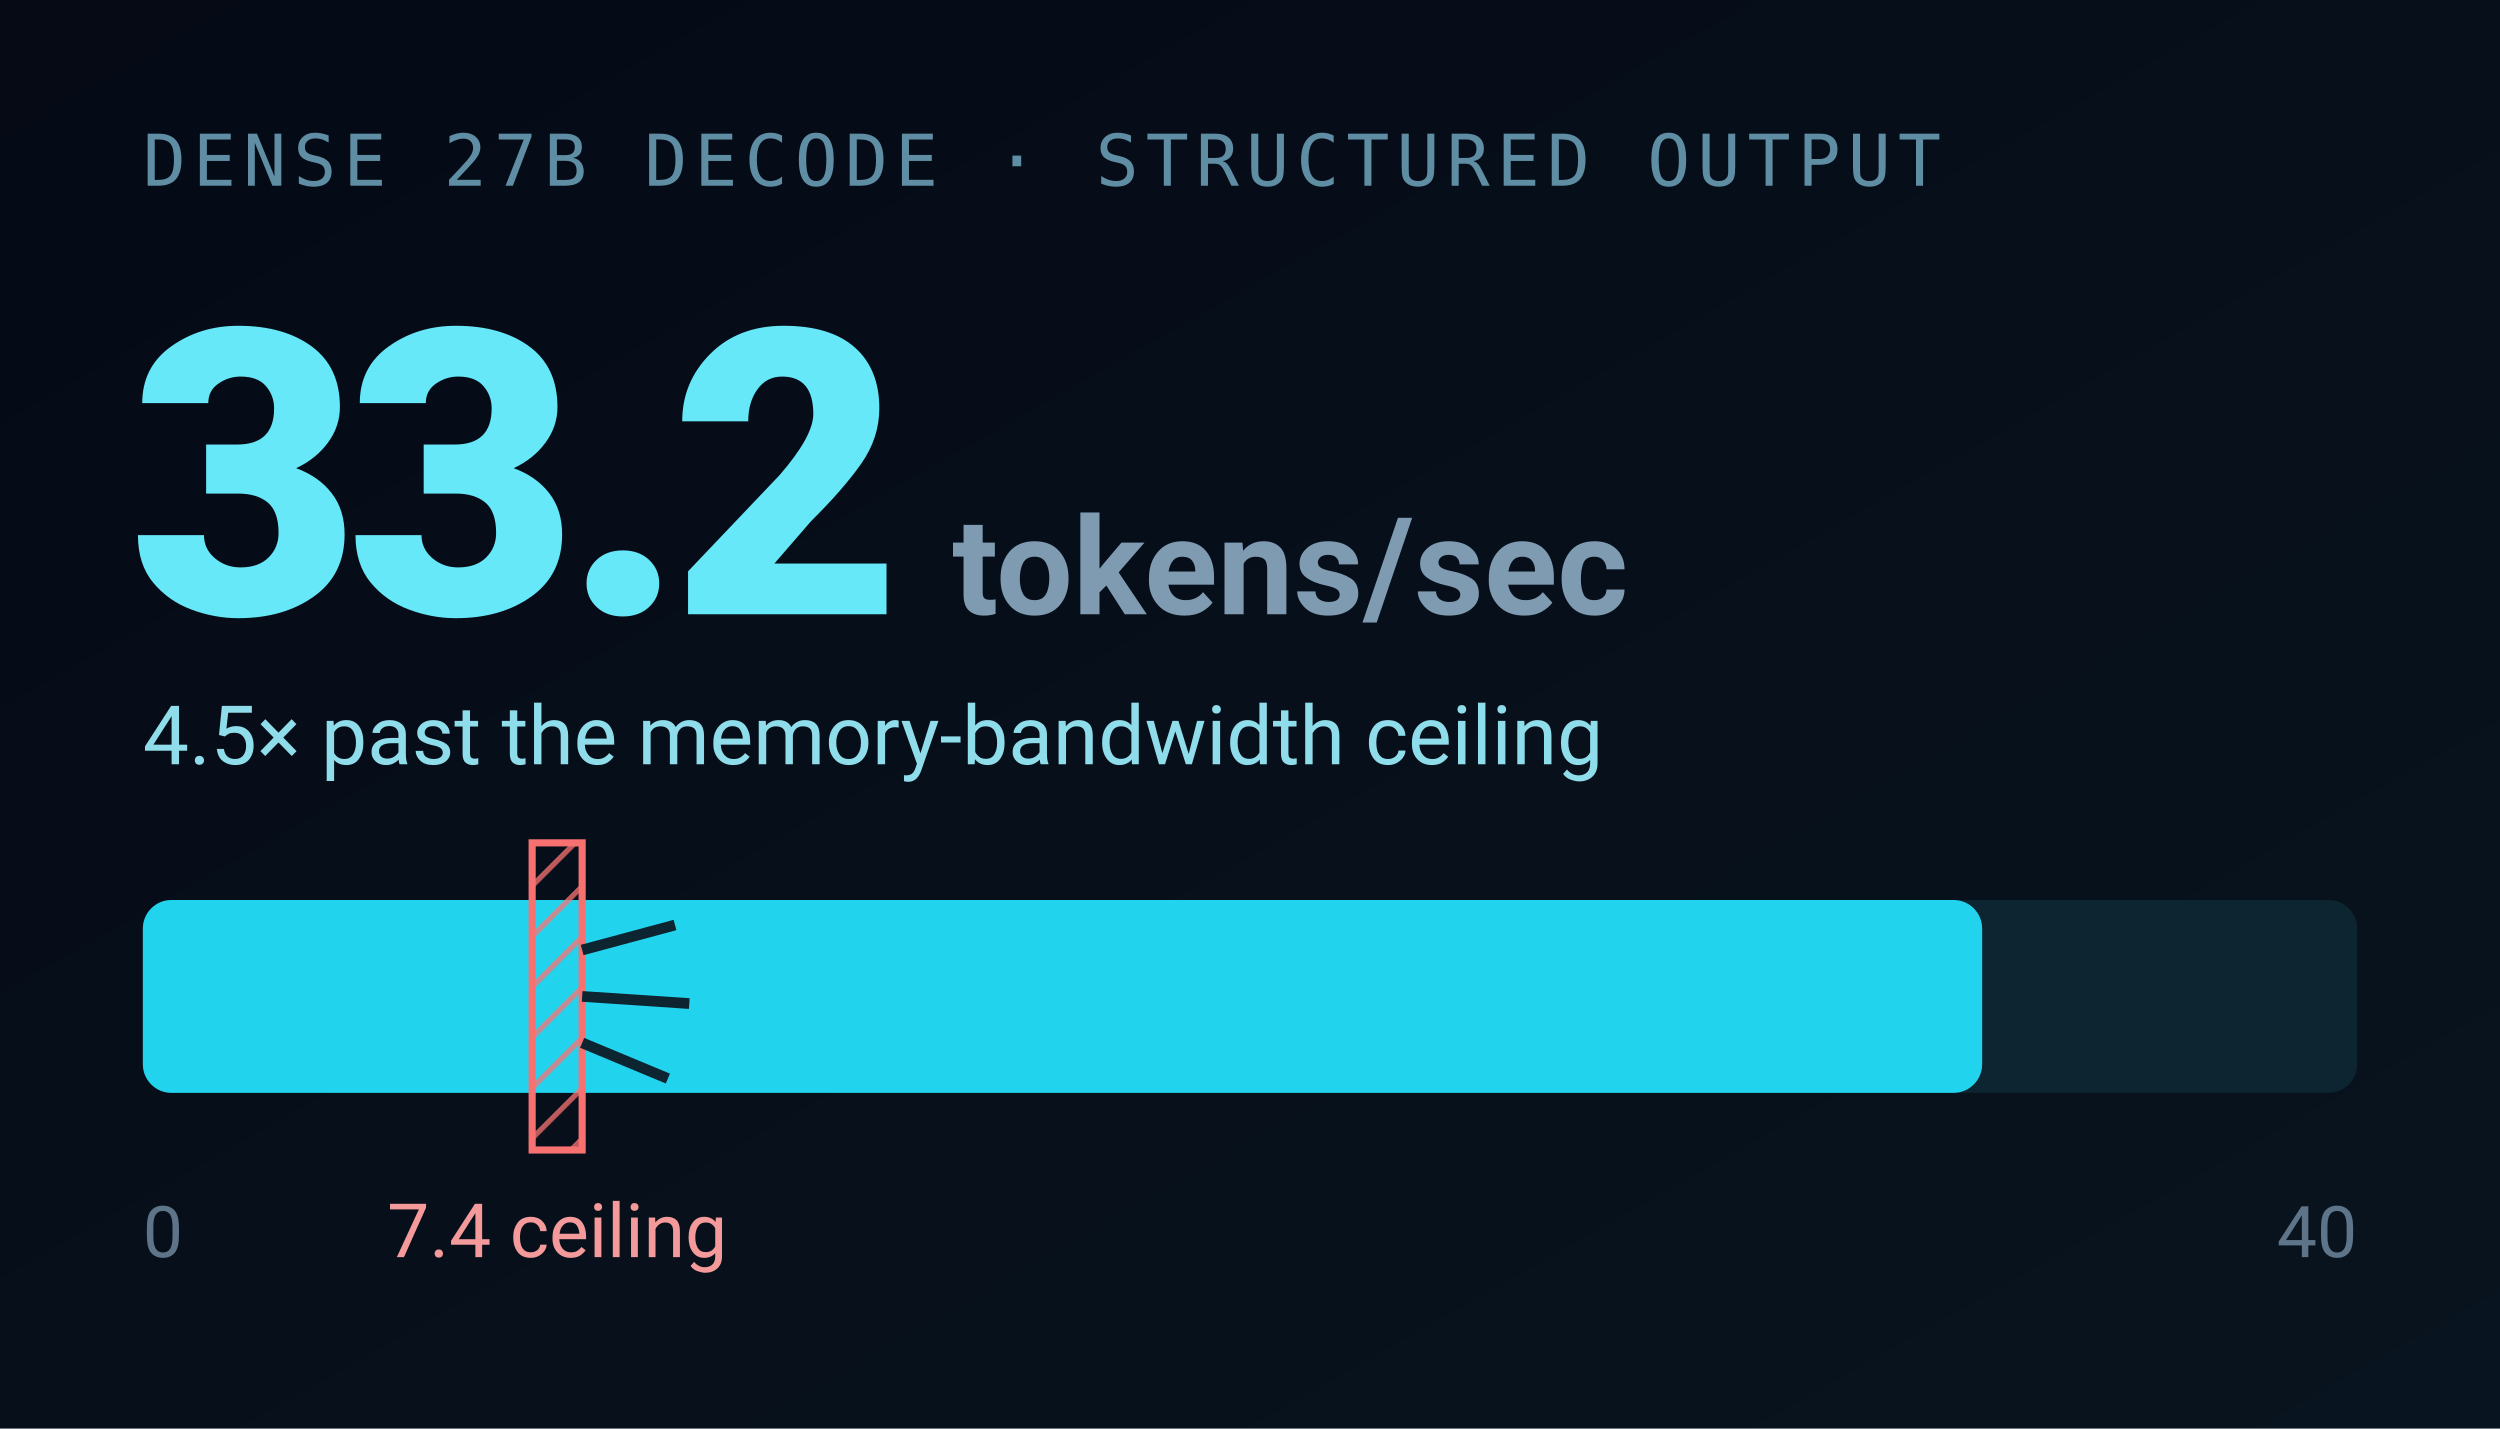
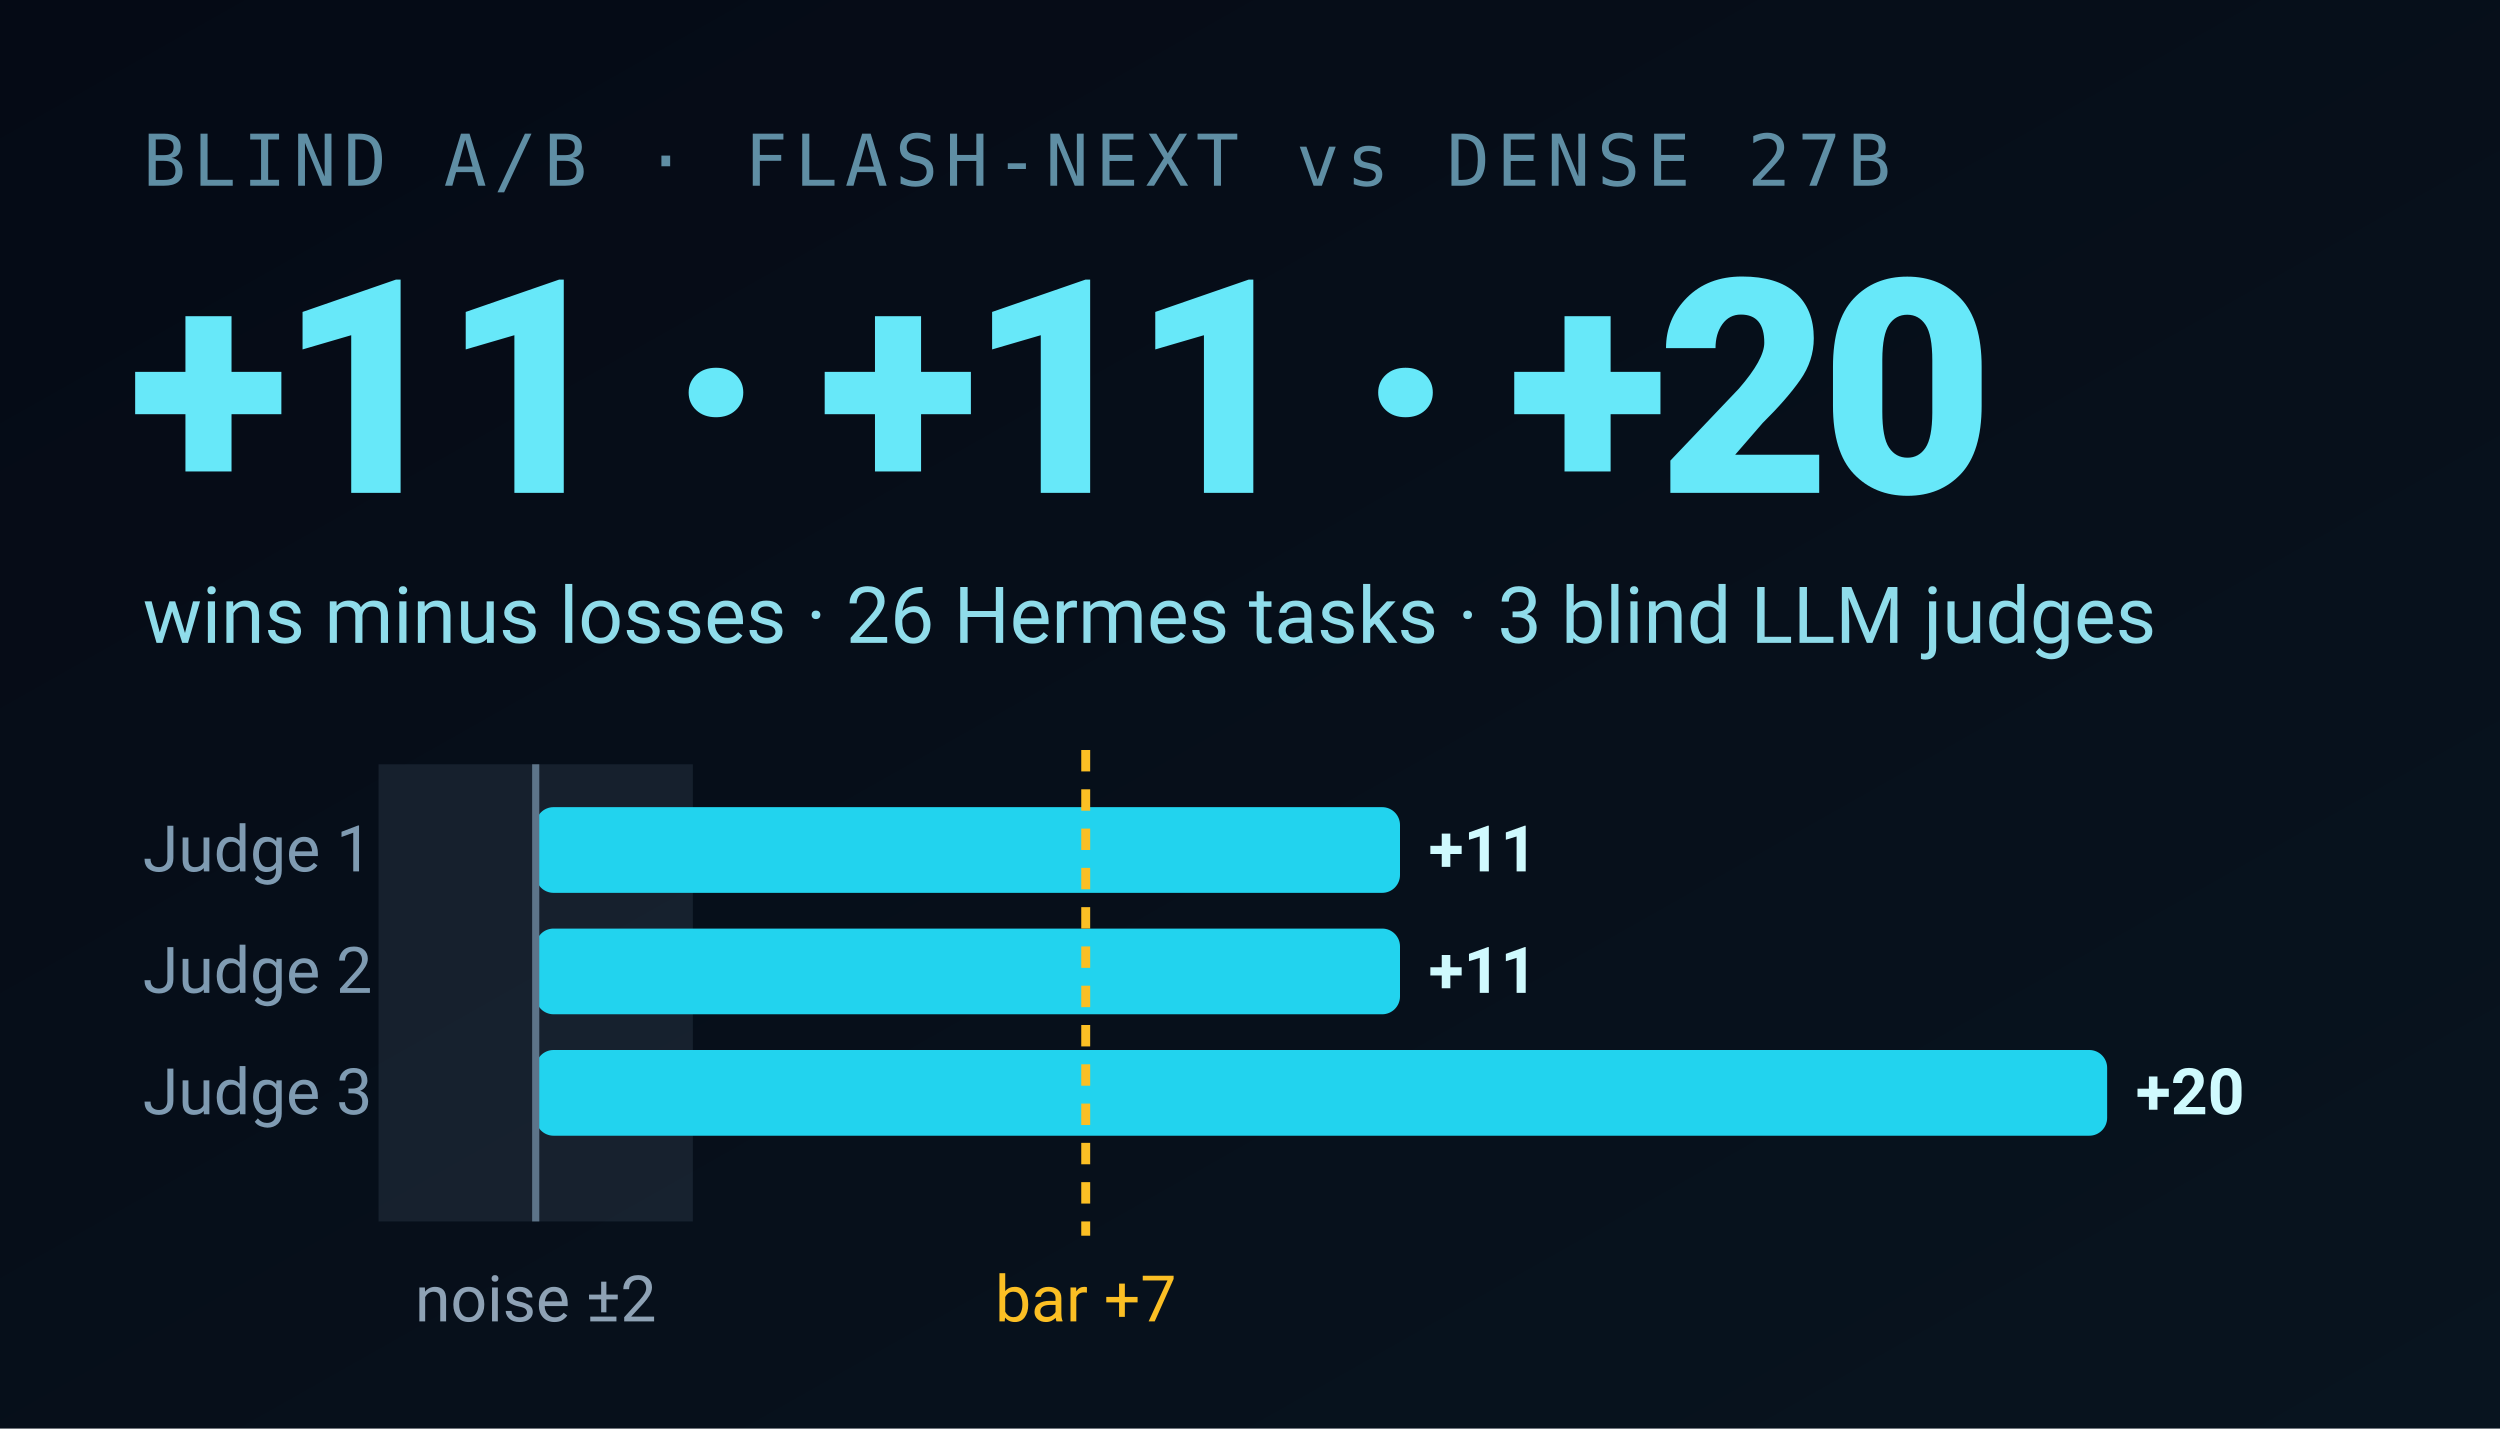
<svg xmlns="http://www.w3.org/2000/svg" viewBox="0 0 700 400" role="img" aria-labelledby="ie-t ie-d">
  <defs>
    <linearGradient id="ieBg" x1="0" y1="0" x2="1" y2="1">
      <stop offset="0" stop-color="#050a15" />
      <stop offset="1" stop-color="#08141f" />
    </linearGradient>
-     <pattern id="ieHatch" width="10" height="10" patternUnits="userSpaceOnUse" patternTransform="rotate(45)">
-       <line x1="0" y1="0" x2="0" y2="10" stroke="#f87171" stroke-width="3" />
-     </pattern>
  </defs>
  <rect width="700" height="400" fill="url(#ieBg)" />
-   <text x="40" y="52" font-family="ui-monospace,Menlo,Consolas,monospace" font-size="20" letter-spacing="2" fill="#5f8ea4">DENSE 27B DECODE · STRUCTURED OUTPUT</text>
+   <text x="40" y="52" font-family="ui-monospace,Menlo,Consolas,monospace" font-size="20" letter-spacing="2" fill="#5f8ea4">BLIND A/B · FLASH-NEXT vs DENSE 27B</text>
  <g font-family="system-ui,-apple-system,'Segoe UI',Roboto,sans-serif">
-     <text x="36" y="172" font-size="112" font-weight="800" letter-spacing="-4" fill="#67e8f9">33.2<tspan dx="14" font-size="38" font-weight="700" letter-spacing="0" fill="#7f9bb2">tokens/sec</tspan>
-     </text>
-     <text x="40" y="214" font-size="23" fill="#8fdcea">4.5× past the memory-bandwidth ceiling</text>
-     <rect x="40" y="252" width="620" height="54" rx="8" fill="#0c2530" />
-     <rect x="40" y="252" width="515" height="54" rx="8" fill="#22d3ee" />
-     <rect x="149" y="236" width="14" height="86" fill="url(#ieHatch)" opacity=".75" />
-     <rect x="149" y="236" width="14" height="86" fill="none" stroke="#f87171" stroke-width="2" />
-     <path d="M163 266l26-7M163 279l30 2M163 292l24 10" stroke="#0c2530" stroke-width="3" fill="none" />
-     <text x="40" y="352" font-size="20" fill="#5d7489">0</text>
-     <text x="156" y="352" font-size="21" fill="#f59a9a" text-anchor="middle">7.4 ceiling</text>
-     <text x="660" y="352" font-size="20" fill="#5d7489" text-anchor="end">40</text>
+     <text x="36" y="138" font-size="84" font-weight="800" letter-spacing="-3" fill="#67e8f9">+11 · +11 · +20</text>
+     <text x="40" y="180" font-size="22" fill="#8fdcea">wins minus losses · 26 Hermes tasks · 3 blind LLM judges</text>
+     <rect x="106" y="214" width="88" height="128" fill="#5d7489" opacity=".18" />
+     <rect x="150" y="226" width="242" height="24" rx="5" fill="#22d3ee" />
+     <rect x="150" y="260" width="242" height="24" rx="5" fill="#22d3ee" />
+     <rect x="150" y="294" width="440" height="24" rx="5" fill="#22d3ee" />
+     <line x1="150" y1="214" x2="150" y2="342" stroke="#5d7489" stroke-width="2" />
+     <line x1="304" y1="210" x2="304" y2="346" stroke="#fbbf24" stroke-width="2.5" stroke-dasharray="6 5" />
+     <text x="40" y="244" font-size="18" fill="#7f9bb2">Judge 1</text>
+     <text x="40" y="278" font-size="18" fill="#7f9bb2">Judge 2</text>
+     <text x="40" y="312" font-size="18" fill="#7f9bb2">Judge 3</text>
+     <text x="400" y="244" font-size="18" font-weight="700" fill="#cffafe">+11</text>
+     <text x="400" y="278" font-size="18" font-weight="700" fill="#cffafe">+11</text>
+     <text x="598" y="312" font-size="18" font-weight="700" fill="#cffafe">+20</text>
+     <text x="150" y="370" font-size="18" fill="#8ea2b5" text-anchor="middle">noise ±2</text>
+     <text x="304" y="370" font-size="18" fill="#fbbf24" text-anchor="middle">bar +7</text>
  </g>
</svg>
